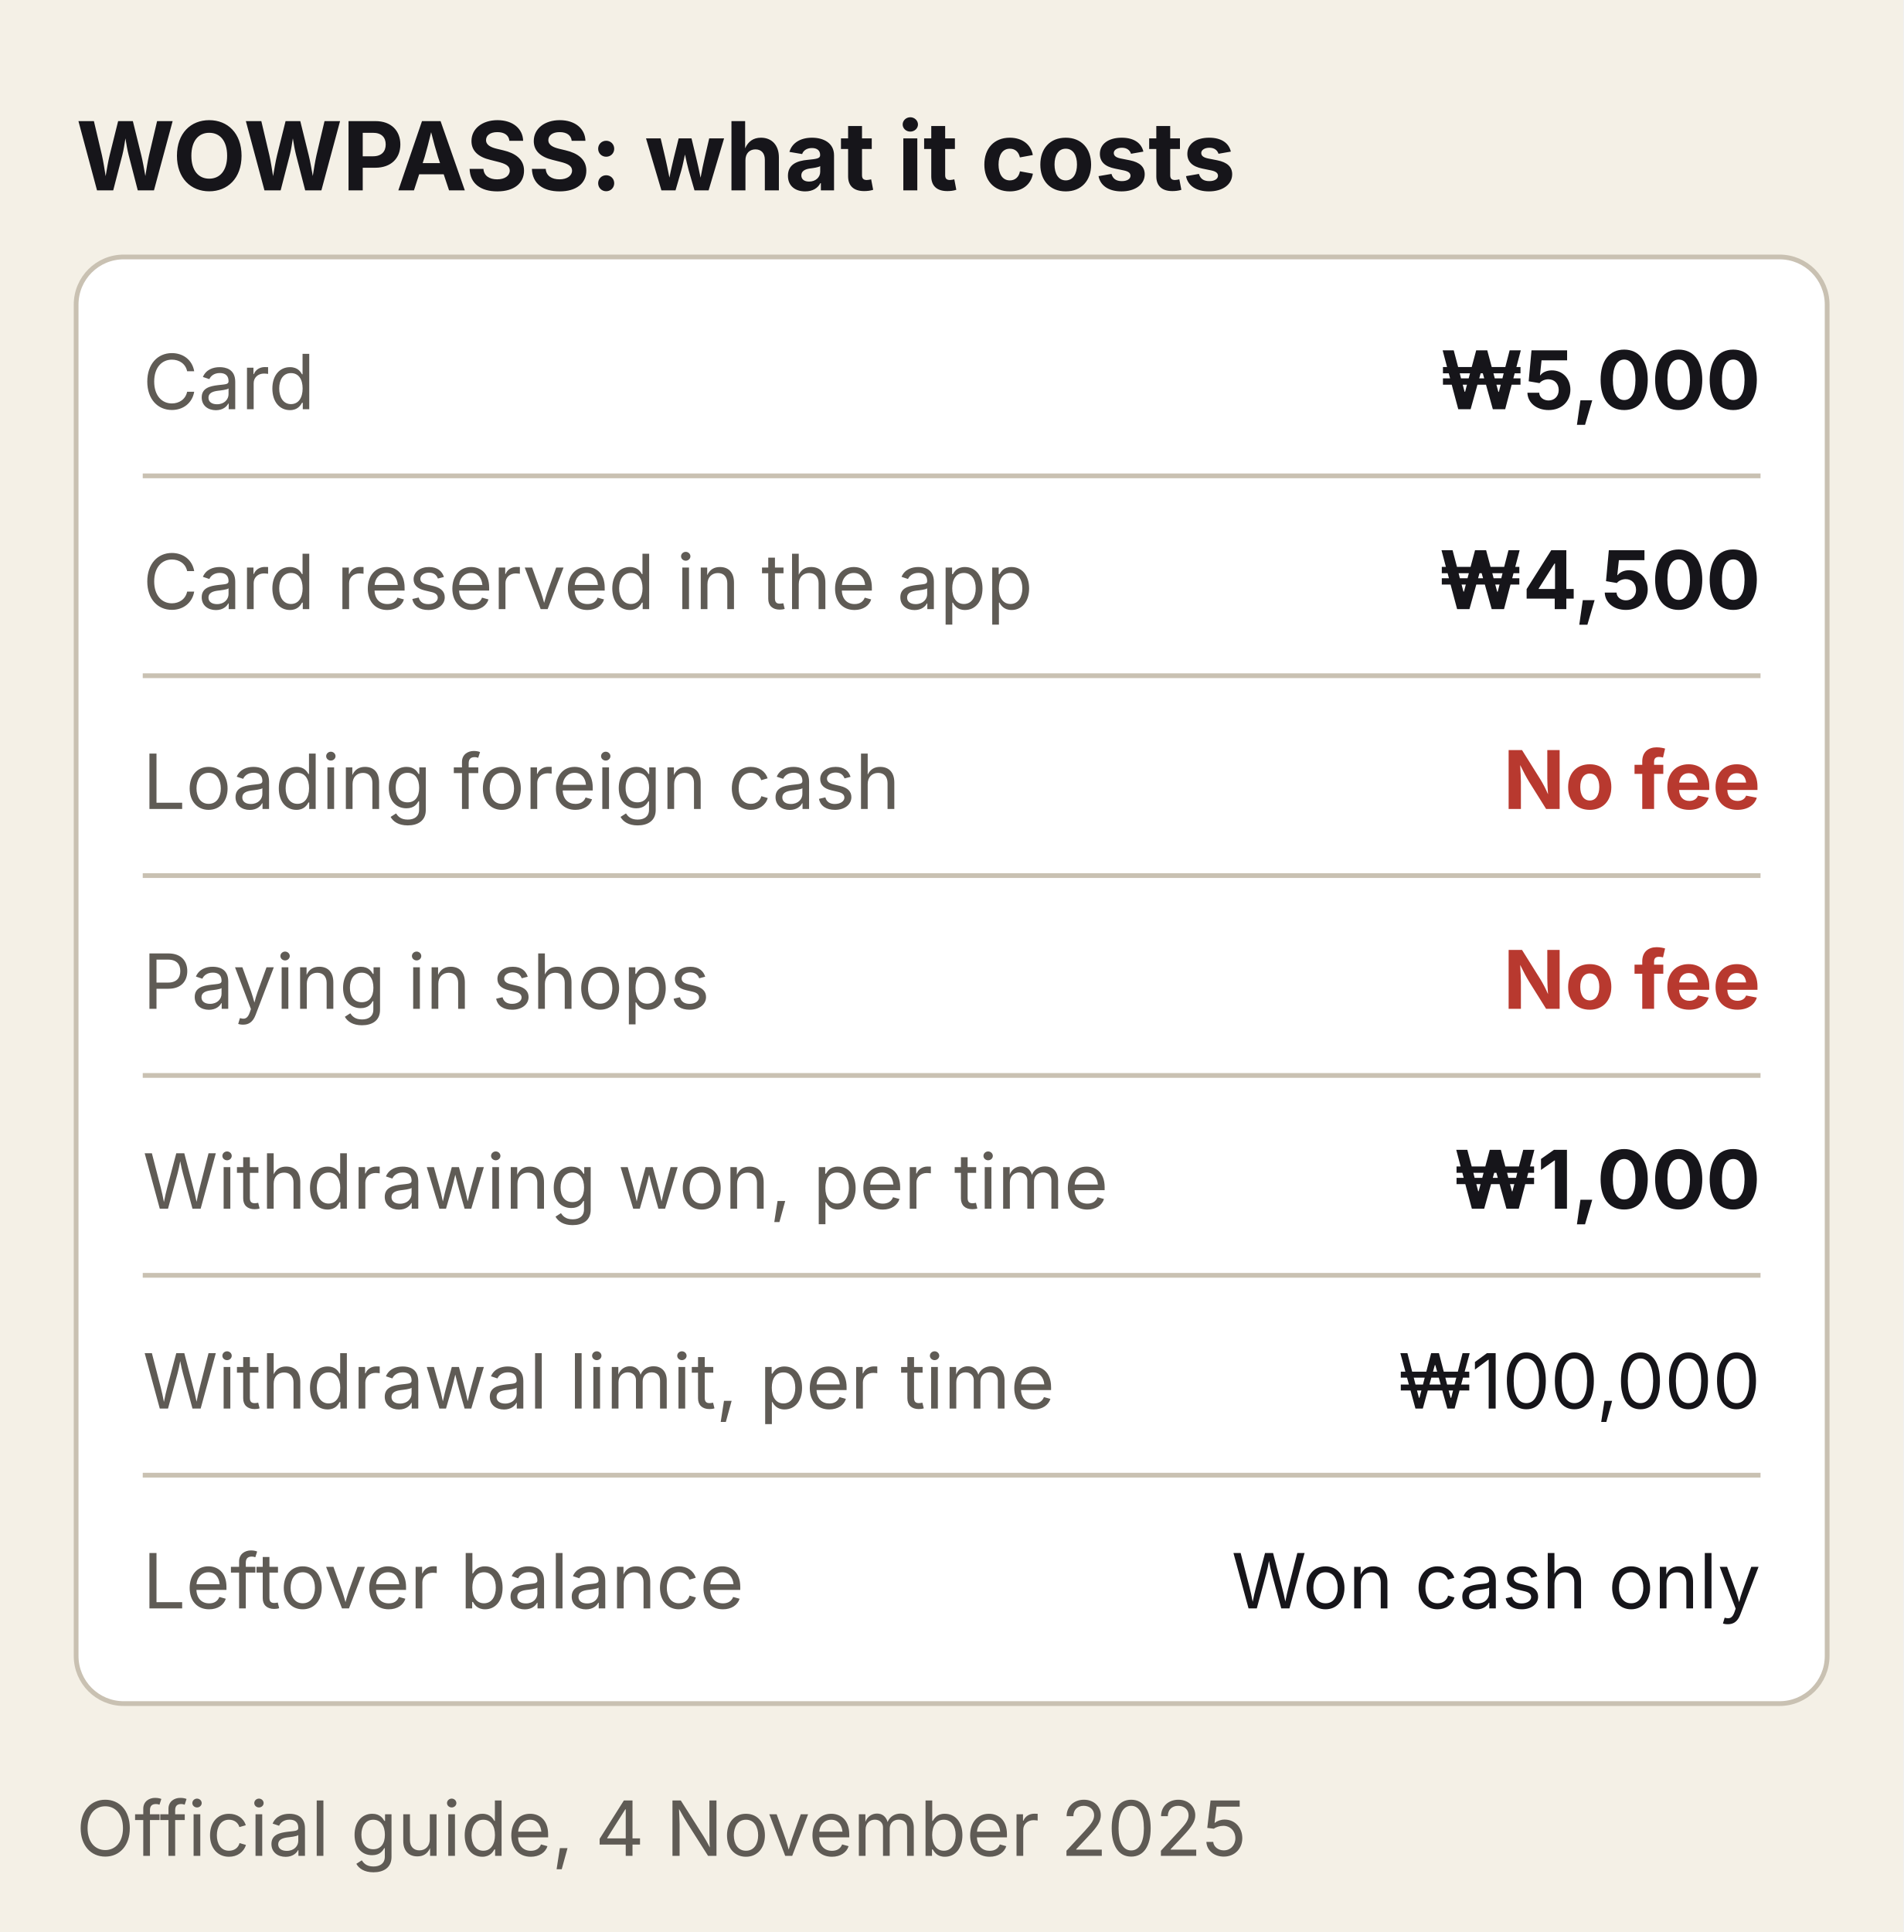
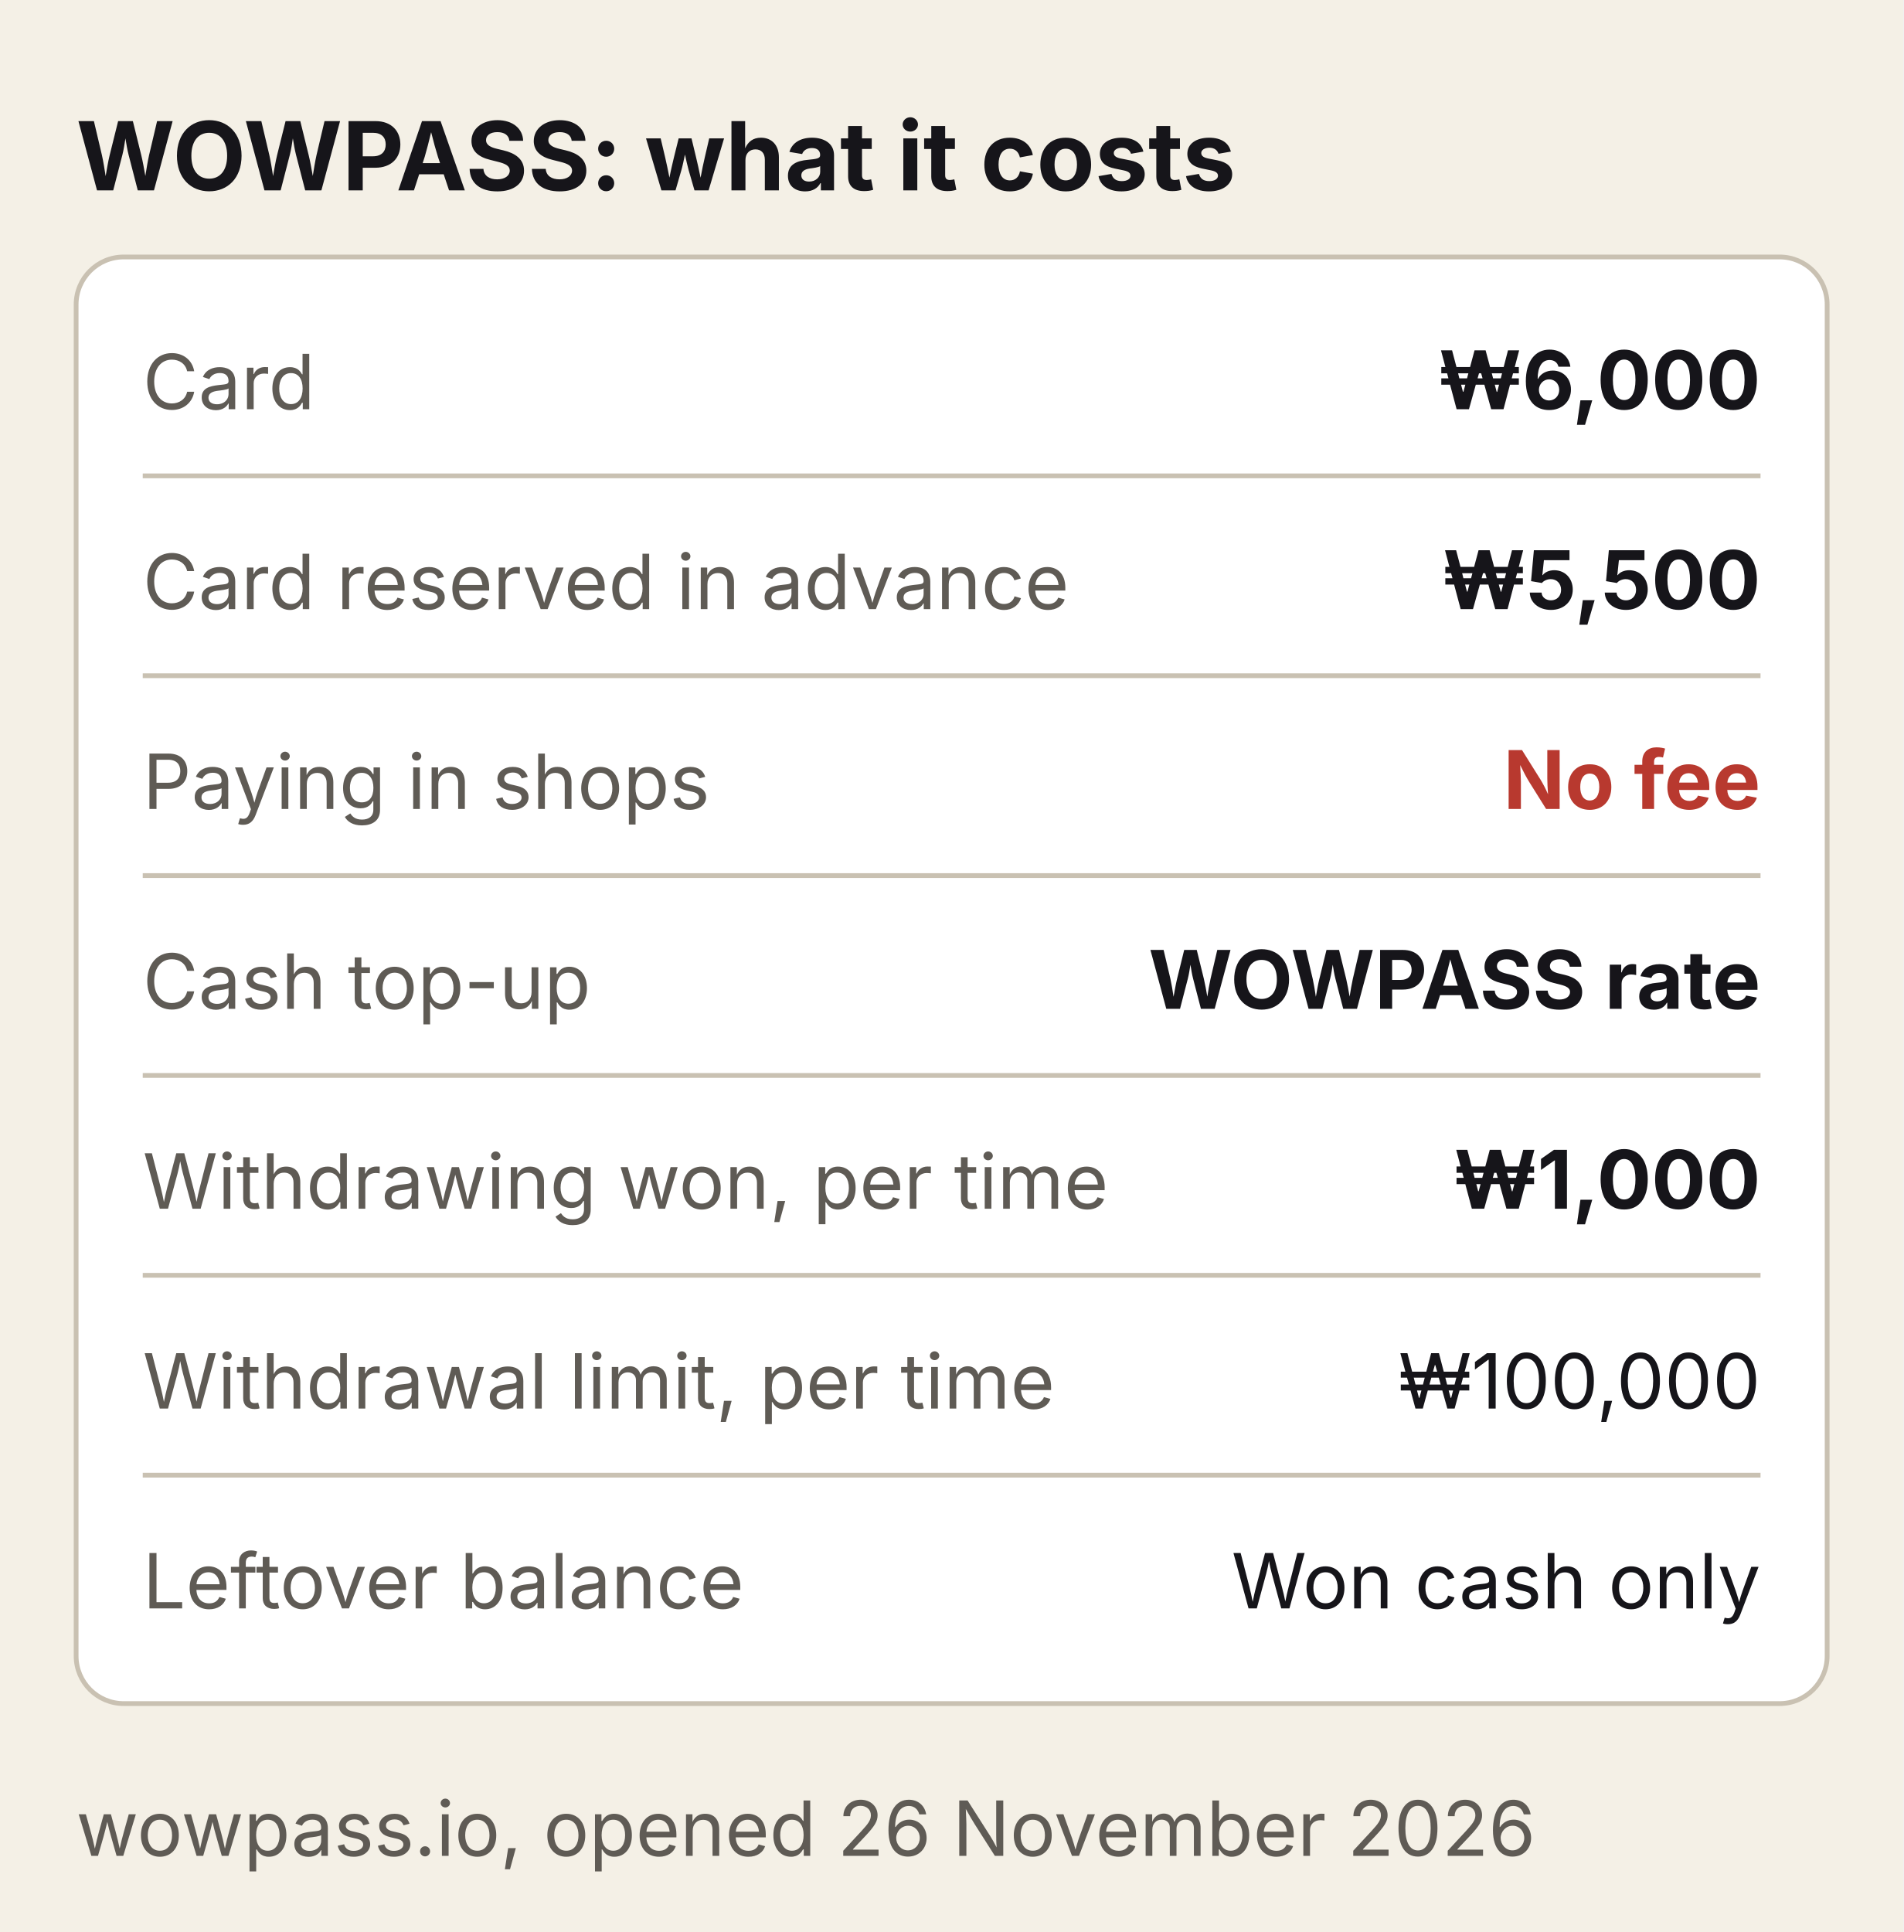
<svg xmlns="http://www.w3.org/2000/svg" viewBox="0 0 400 406" role="img" aria-label="WOWPASS: what it costs" font-family="system-ui, -apple-system, &quot;Noto Sans KR&quot;, &quot;Noto Sans JP&quot;, &quot;Noto Sans TC&quot;, sans-serif">
  <rect width="400" height="406" fill="#f4f0e6" />
  <text x="16" y="40" font-size="20" font-weight="700" fill="#16151a" text-anchor="start">WOWPASS: what it costs</text>
  <rect x="16" y="54" width="368" height="304" rx="10" fill="#ffffff" stroke="#c9c1b2" />
  <text x="30" y="86" font-size="16" font-weight="400" fill="#5f5b55" text-anchor="start">Card</text>
-   <text x="370" y="86" font-size="17" font-weight="700" fill="#16151a" text-anchor="end">₩5,000</text>
+   <text x="370" y="86" font-size="17" font-weight="700" fill="#16151a" text-anchor="end">₩6,000</text>
  <path d="M30 100 H370" stroke="#c9c1b2" stroke-width="1" />
-   <text x="30" y="128" font-size="16" font-weight="400" fill="#5f5b55" text-anchor="start">Card reserved in the app</text>
-   <text x="370" y="128" font-size="17" font-weight="700" fill="#16151a" text-anchor="end">₩4,500</text>
+   <text x="30" y="128" font-size="16" font-weight="400" fill="#5f5b55" text-anchor="start">Card reserved in advance</text>
+   <text x="370" y="128" font-size="17" font-weight="700" fill="#16151a" text-anchor="end">₩5,500</text>
  <path d="M30 142 H370" stroke="#c9c1b2" stroke-width="1" />
-   <text x="30" y="170" font-size="16" font-weight="400" fill="#5f5b55" text-anchor="start">Loading foreign cash</text>
+   <text x="30" y="170" font-size="16" font-weight="400" fill="#5f5b55" text-anchor="start">Paying in shops</text>
  <text x="370" y="170" font-size="17" font-weight="700" fill="#b8392f" text-anchor="end">No fee</text>
  <path d="M30 184 H370" stroke="#c9c1b2" stroke-width="1" />
-   <text x="30" y="212" font-size="16" font-weight="400" fill="#5f5b55" text-anchor="start">Paying in shops</text>
-   <text x="370" y="212" font-size="17" font-weight="700" fill="#b8392f" text-anchor="end">No fee</text>
+   <text x="30" y="212" font-size="16" font-weight="400" fill="#5f5b55" text-anchor="start">Cash top-up</text>
+   <text x="370" y="212" font-size="17" font-weight="700" fill="#16151a" text-anchor="end">WOWPASS rate</text>
  <path d="M30 226 H370" stroke="#c9c1b2" stroke-width="1" />
  <text x="30" y="254" font-size="16" font-weight="400" fill="#5f5b55" text-anchor="start">Withdrawing won, per time</text>
  <text x="370" y="254" font-size="17" font-weight="700" fill="#16151a" text-anchor="end">₩1,000</text>
  <path d="M30 268 H370" stroke="#c9c1b2" stroke-width="1" />
  <text x="30" y="296" font-size="16" font-weight="400" fill="#5f5b55" text-anchor="start">Withdrawal limit, per time</text>
  <text x="370" y="296" font-size="16" font-weight="400" fill="#16151a" text-anchor="end">₩100,000</text>
  <path d="M30 310 H370" stroke="#c9c1b2" stroke-width="1" />
  <text x="30" y="338" font-size="16" font-weight="400" fill="#5f5b55" text-anchor="start">Leftover balance</text>
  <text x="370" y="338" font-size="16" font-weight="400" fill="#16151a" text-anchor="end">Won cash only</text>
-   <text x="16" y="390" font-size="16" font-weight="400" fill="#5f5b55" text-anchor="start">Official guide, 4 November 2025</text>
+   <text x="16" y="390" font-size="16" font-weight="400" fill="#5f5b55" text-anchor="start">wowpass.io, opened 26 November 2026</text>
</svg>
